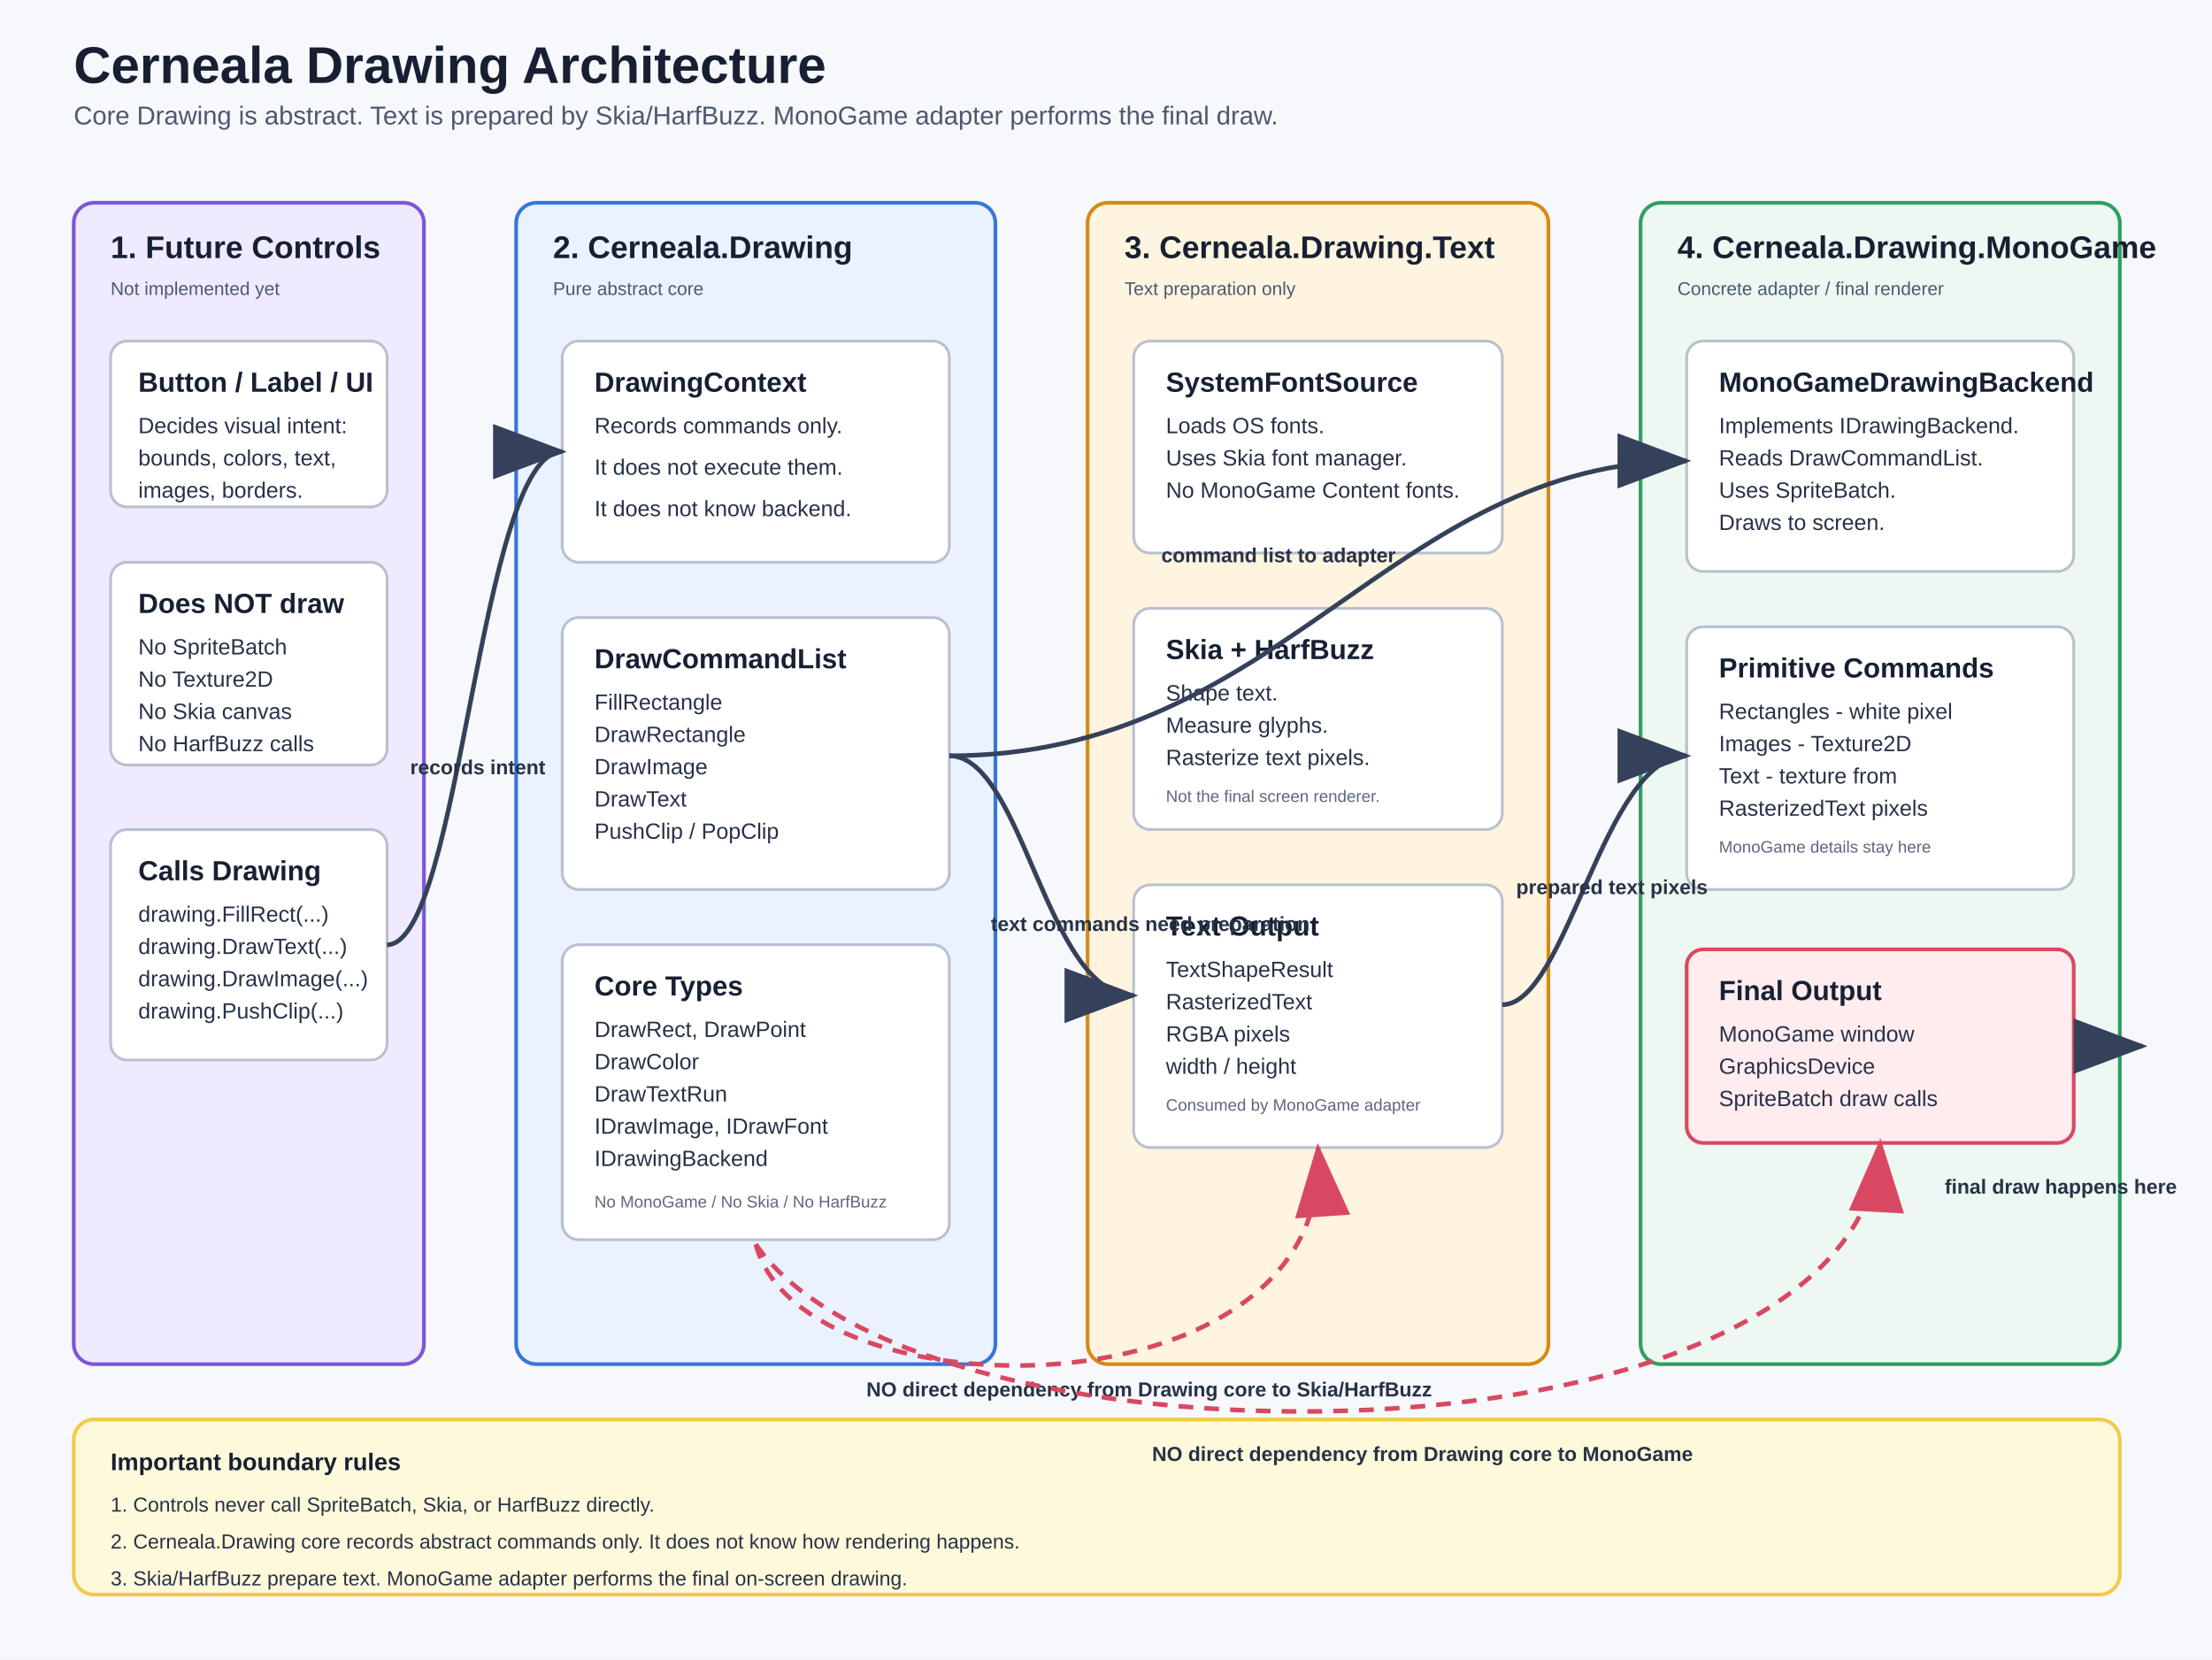
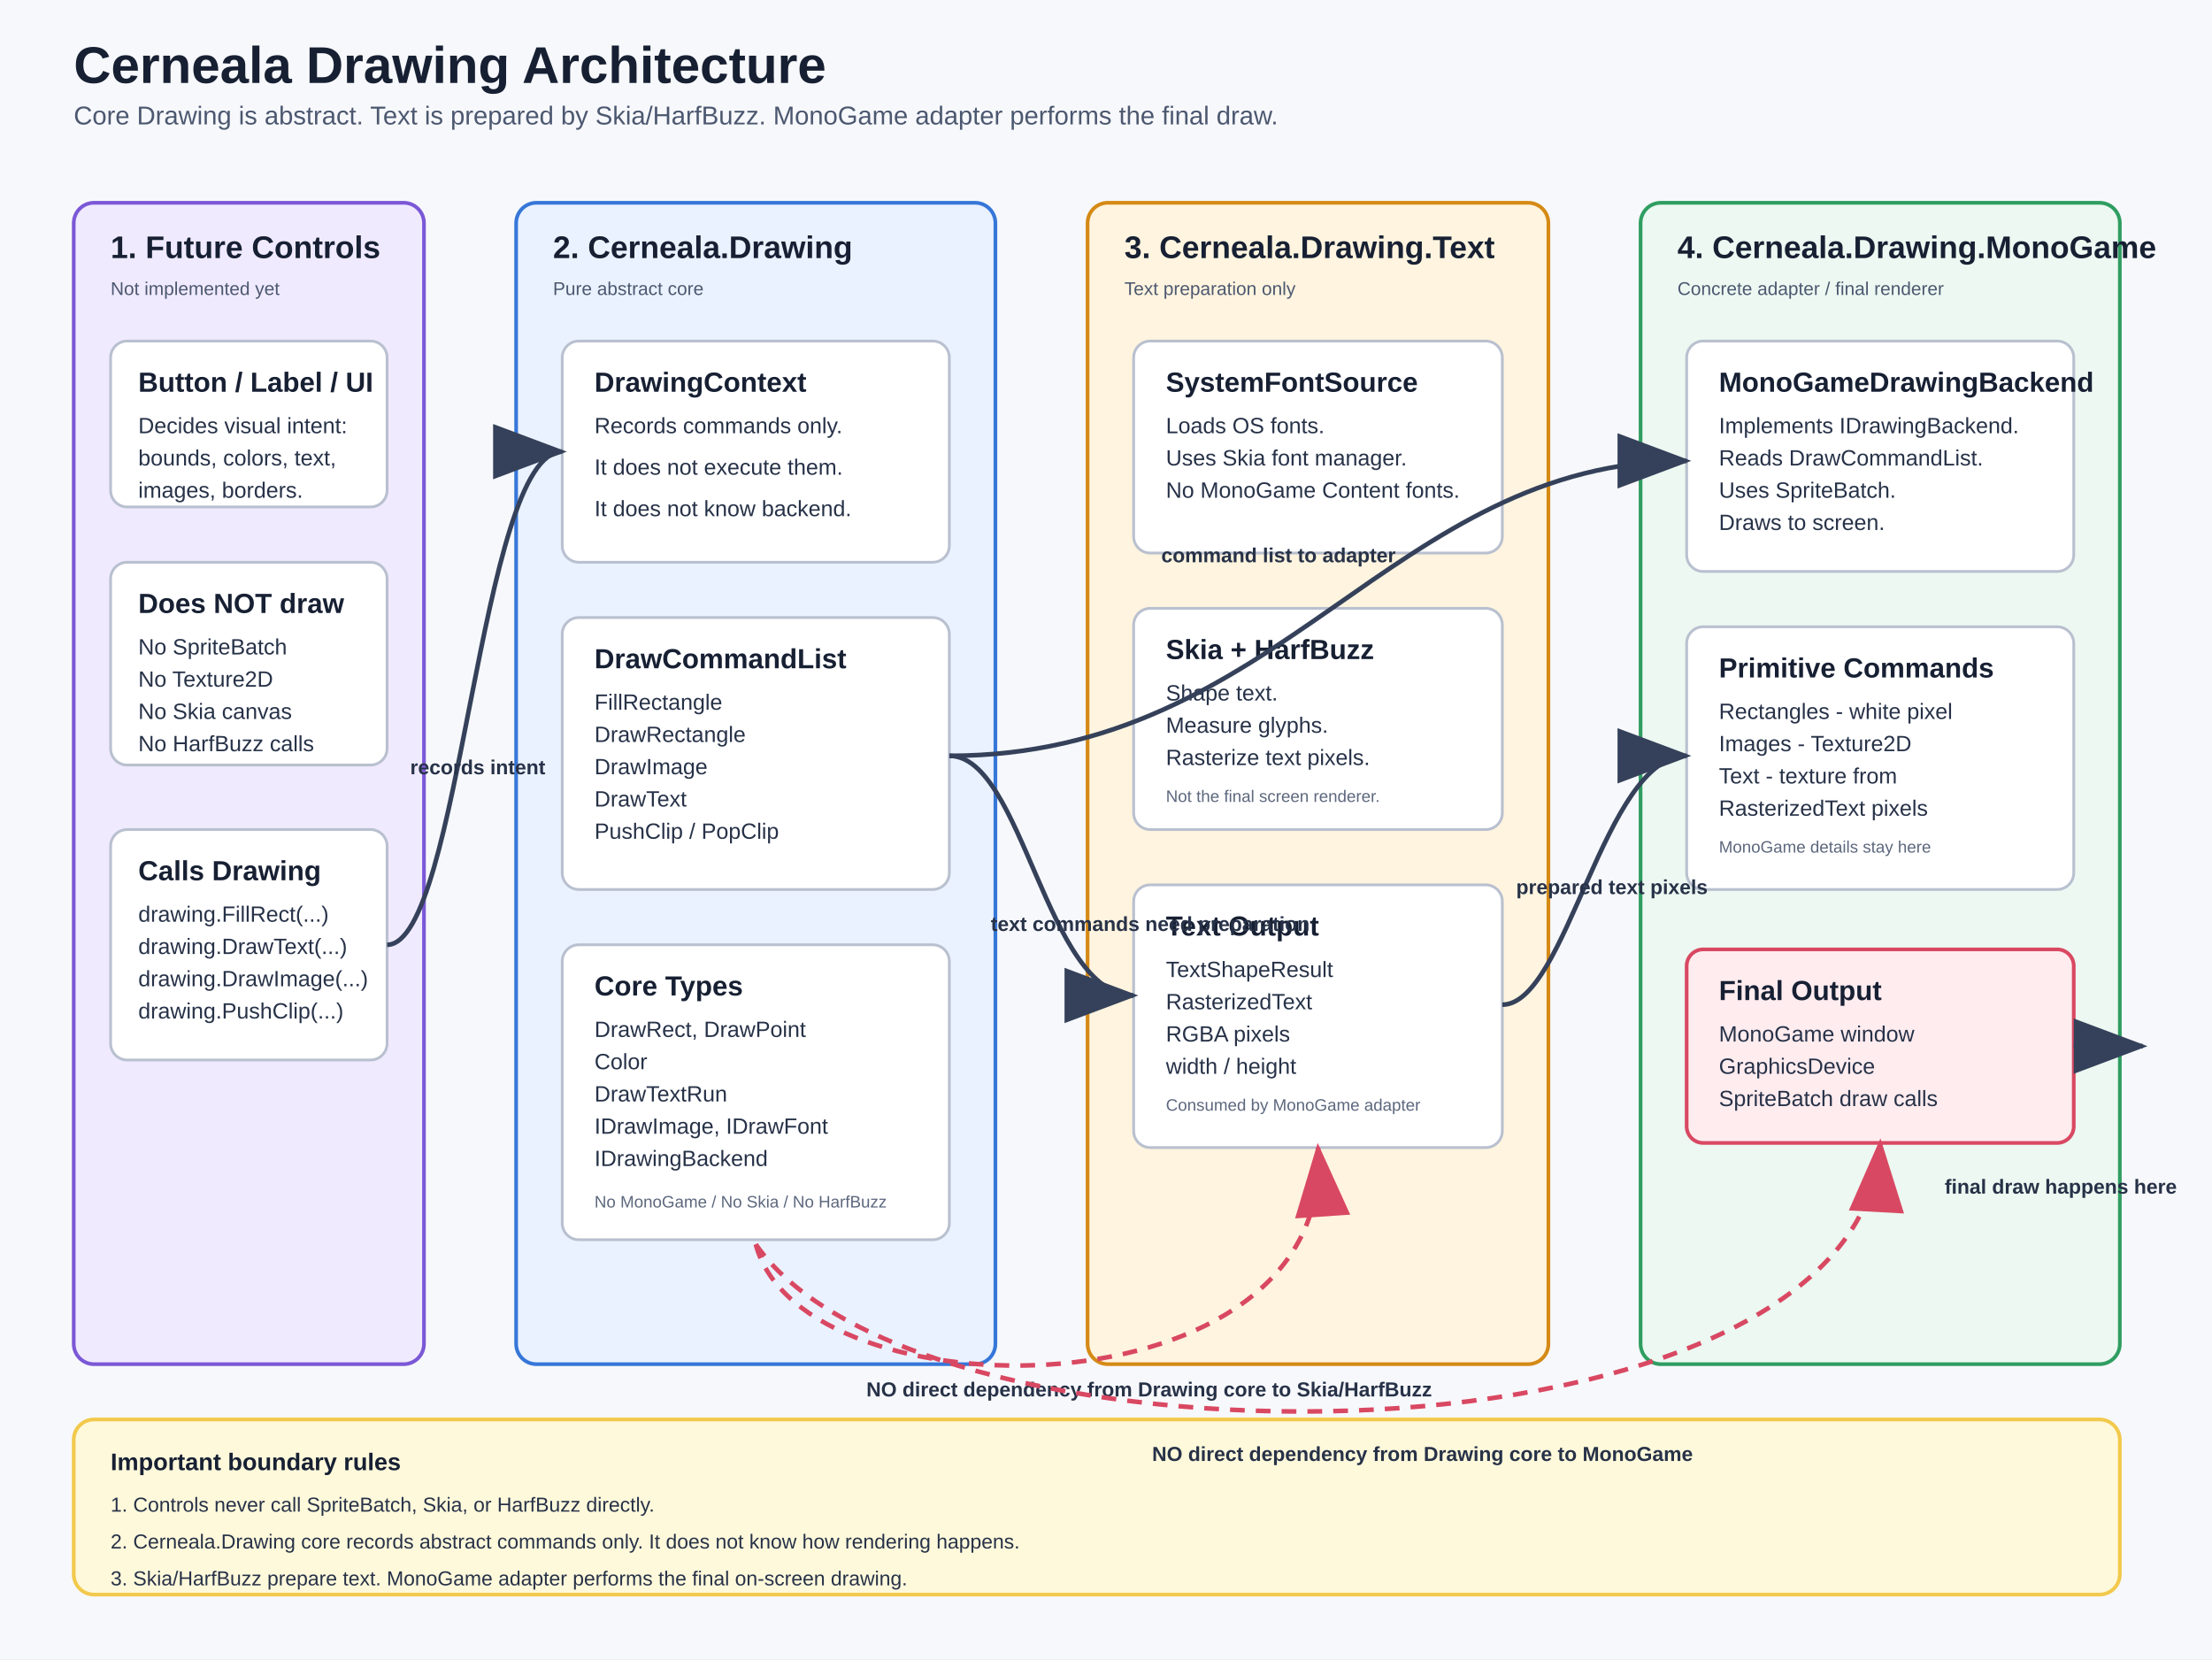
<svg xmlns="http://www.w3.org/2000/svg" width="2400" height="1800" viewBox="0 0 2400 1800">
  <defs>
    <style>
      .bg { fill: #f7f8fb; }
      .title { font: 700 56px Arial, sans-serif; fill: #172033; }
      .subtitle { font: 400 28px Arial, sans-serif; fill: #4c5870; }
      .section-title { font: 700 34px Arial, sans-serif; fill: #172033; }
      .box-title { font: 700 30px Arial, sans-serif; fill: #172033; }
      .box-text { font: 400 24px Arial, sans-serif; fill: #273248; }
      .small { font: 400 20px Arial, sans-serif; fill: #4c5870; }
      .tiny { font: 400 18px Arial, sans-serif; fill: #5c677d; }
      .note-title { font: 700 26px Arial, sans-serif; fill: #172033; }
      .note-text { font: 400 22px Arial, sans-serif; fill: #273248; }
      .core { fill: #eaf2ff; stroke: #3677d8; stroke-width: 4; }
      .adapter { fill: #ecf8f1; stroke: #2f9e61; stroke-width: 4; }
      .textpipe { fill: #fff4df; stroke: #d58a16; stroke-width: 4; }
      .control { fill: #f0eaff; stroke: #7b58d6; stroke-width: 4; }
      .output { fill: #ffecef; stroke: #d94862; stroke-width: 4; }
      .neutral { fill: #ffffff; stroke: #b9c0cf; stroke-width: 3; }
      .warning { fill: #fff9db; stroke: #f2c94c; stroke-width: 4; }
      .line { fill: none; stroke: #35415a; stroke-width: 5; marker-end: url(#arrow); }
      .line-soft { fill: none; stroke: #71809b; stroke-width: 4; marker-end: url(#arrow-soft); stroke-dasharray: 12 10; }
      .no-line { fill: none; stroke: #d94862; stroke-width: 5; stroke-dasharray: 16 12; marker-end: url(#arrow-red); }
      .label { font: 700 22px Arial, sans-serif; fill: #273248; }
    </style>
    <marker id="arrow" markerWidth="18" markerHeight="18" refX="15" refY="6" orient="auto" markerUnits="strokeWidth">
      <path d="M0,0 L16,6 L0,12 Z" fill="#35415a" />
    </marker>
    <marker id="arrow-soft" markerWidth="18" markerHeight="18" refX="15" refY="6" orient="auto" markerUnits="strokeWidth">
      <path d="M0,0 L16,6 L0,12 Z" fill="#71809b" />
    </marker>
    <marker id="arrow-red" markerWidth="18" markerHeight="18" refX="15" refY="6" orient="auto" markerUnits="strokeWidth">
      <path d="M0,0 L16,6 L0,12 Z" fill="#d94862" />
    </marker>
  </defs>
  <rect class="bg" x="0" y="0" width="2400" height="1800" />
  <text class="title" x="80" y="90">Cerneala Drawing Architecture</text>
  <text class="subtitle" x="80" y="135">Core Drawing is abstract. Text is prepared by Skia/HarfBuzz. MonoGame adapter performs the final draw.</text>
  <rect class="control" x="80" y="220" width="380" height="1260" rx="22" />
  <text class="section-title" x="120" y="280">1. Future Controls</text>
  <text class="small" x="120" y="320">Not implemented yet</text>
  <rect class="neutral" x="120" y="370" width="300" height="180" rx="18" />
  <text class="box-title" x="150" y="425">Button / Label / UI</text>
  <text class="box-text" x="150" y="470">Decides visual intent:</text>
  <text class="box-text" x="150" y="505">bounds, colors, text,</text>
  <text class="box-text" x="150" y="540">images, borders.</text>
  <rect class="neutral" x="120" y="610" width="300" height="220" rx="18" />
  <text class="box-title" x="150" y="665">Does NOT draw</text>
  <text class="box-text" x="150" y="710">No SpriteBatch</text>
  <text class="box-text" x="150" y="745">No Texture2D</text>
  <text class="box-text" x="150" y="780">No Skia canvas</text>
  <text class="box-text" x="150" y="815">No HarfBuzz calls</text>
  <rect class="neutral" x="120" y="900" width="300" height="250" rx="18" />
  <text class="box-title" x="150" y="955">Calls Drawing</text>
  <text class="box-text" x="150" y="1000">drawing.FillRect(...)</text>
  <text class="box-text" x="150" y="1035">drawing.DrawText(...)</text>
  <text class="box-text" x="150" y="1070">drawing.DrawImage(...)</text>
  <text class="box-text" x="150" y="1105">drawing.PushClip(...)</text>
  <rect class="core" x="560" y="220" width="520" height="1260" rx="22" />
  <text class="section-title" x="600" y="280">2. Cerneala.Drawing</text>
  <text class="small" x="600" y="320">Pure abstract core</text>
  <rect class="neutral" x="610" y="370" width="420" height="240" rx="18" />
  <text class="box-title" x="645" y="425">DrawingContext</text>
  <text class="box-text" x="645" y="470">Records commands only.</text>
  <text class="box-text" x="645" y="515">It does not execute them.</text>
  <text class="box-text" x="645" y="560">It does not know backend.</text>
  <rect class="neutral" x="610" y="670" width="420" height="295" rx="18" />
  <text class="box-title" x="645" y="725">DrawCommandList</text>
  <text class="box-text" x="645" y="770">FillRectangle</text>
  <text class="box-text" x="645" y="805">DrawRectangle</text>
  <text class="box-text" x="645" y="840">DrawImage</text>
  <text class="box-text" x="645" y="875">DrawText</text>
  <text class="box-text" x="645" y="910">PushClip / PopClip</text>
  <rect class="neutral" x="610" y="1025" width="420" height="320" rx="18" />
  <text class="box-title" x="645" y="1080">Core Types</text>
  <text class="box-text" x="645" y="1125">DrawRect, DrawPoint</text>
-   <text class="box-text" x="645" y="1160">DrawColor</text>
+   <text class="box-text" x="645" y="1160">Color</text>
  <text class="box-text" x="645" y="1195">DrawTextRun</text>
  <text class="box-text" x="645" y="1230">IDrawImage, IDrawFont</text>
  <text class="box-text" x="645" y="1265">IDrawingBackend</text>
  <text class="tiny" x="645" y="1310">No MonoGame / No Skia / No HarfBuzz</text>
  <rect class="textpipe" x="1180" y="220" width="500" height="1260" rx="22" />
  <text class="section-title" x="1220" y="280">3. Cerneala.Drawing.Text</text>
  <text class="small" x="1220" y="320">Text preparation only</text>
  <rect class="neutral" x="1230" y="370" width="400" height="230" rx="18" />
  <text class="box-title" x="1265" y="425">SystemFontSource</text>
  <text class="box-text" x="1265" y="470">Loads OS fonts.</text>
  <text class="box-text" x="1265" y="505">Uses Skia font manager.</text>
  <text class="box-text" x="1265" y="540">No MonoGame Content fonts.</text>
  <rect class="neutral" x="1230" y="660" width="400" height="240" rx="18" />
  <text class="box-title" x="1265" y="715">Skia + HarfBuzz</text>
  <text class="box-text" x="1265" y="760">Shape text.</text>
  <text class="box-text" x="1265" y="795">Measure glyphs.</text>
  <text class="box-text" x="1265" y="830">Rasterize text pixels.</text>
  <text class="tiny" x="1265" y="870">Not the final screen renderer.</text>
  <rect class="neutral" x="1230" y="960" width="400" height="285" rx="18" />
  <text class="box-title" x="1265" y="1015">Text Output</text>
  <text class="box-text" x="1265" y="1060">TextShapeResult</text>
  <text class="box-text" x="1265" y="1095">RasterizedText</text>
  <text class="box-text" x="1265" y="1130">RGBA pixels</text>
  <text class="box-text" x="1265" y="1165">width / height</text>
  <text class="tiny" x="1265" y="1205">Consumed by MonoGame adapter</text>
  <rect class="adapter" x="1780" y="220" width="520" height="1260" rx="22" />
  <text class="section-title" x="1820" y="280">4. Cerneala.Drawing.MonoGame</text>
  <text class="small" x="1820" y="320">Concrete adapter / final renderer</text>
  <rect class="neutral" x="1830" y="370" width="420" height="250" rx="18" />
  <text class="box-title" x="1865" y="425">MonoGameDrawingBackend</text>
  <text class="box-text" x="1865" y="470">Implements IDrawingBackend.</text>
  <text class="box-text" x="1865" y="505">Reads DrawCommandList.</text>
  <text class="box-text" x="1865" y="540">Uses SpriteBatch.</text>
  <text class="box-text" x="1865" y="575">Draws to screen.</text>
  <rect class="neutral" x="1830" y="680" width="420" height="285" rx="18" />
  <text class="box-title" x="1865" y="735">Primitive Commands</text>
  <text class="box-text" x="1865" y="780">Rectangles - white pixel</text>
  <text class="box-text" x="1865" y="815">Images - Texture2D</text>
  <text class="box-text" x="1865" y="850">Text - texture from</text>
  <text class="box-text" x="1865" y="885">RasterizedText pixels</text>
  <text class="tiny" x="1865" y="925">MonoGame details stay here</text>
  <rect class="output" x="1830" y="1030" width="420" height="210" rx="18" />
  <text class="box-title" x="1865" y="1085">Final Output</text>
  <text class="box-text" x="1865" y="1130">MonoGame window</text>
  <text class="box-text" x="1865" y="1165">GraphicsDevice</text>
  <text class="box-text" x="1865" y="1200">SpriteBatch draw calls</text>
  <path class="line" d="M420 1025 C500 1025 520 490 610 490" />
  <text class="label" x="445" y="840">records intent</text>
  <path class="line" d="M1030 820 C1110 820 1135 1080 1230 1080" />
  <text class="label" x="1075" y="1010">text commands need preparation</text>
  <path class="line" d="M1630 1090 C1700 1090 1740 820 1830 820" />
  <text class="label" x="1645" y="970">prepared text pixels</text>
  <path class="line" d="M1030 820 C1390 820 1510 500 1830 500" />
  <text class="label" x="1260" y="610">command list to adapter</text>
  <path class="line" d="M2250 1135 C2300 1135 2310 1135 2325 1135" />
  <text class="label" x="2110" y="1295">final draw happens here</text>
  <rect class="warning" x="80" y="1540" width="2220" height="190" rx="22" />
  <text class="note-title" x="120" y="1595">Important boundary rules</text>
  <text class="note-text" x="120" y="1640">1. Controls never call SpriteBatch, Skia, or HarfBuzz directly.</text>
  <text class="note-text" x="120" y="1680">2. Cerneala.Drawing core records abstract commands only. It does not know how rendering happens.</text>
  <text class="note-text" x="120" y="1720">3. Skia/HarfBuzz prepare text. MonoGame adapter performs the final on-screen drawing.</text>
  <path class="no-line" d="M820 1350 C870 1540 1450 1540 1430 1245" />
  <text class="label" x="940" y="1515">NO direct dependency from Drawing core to Skia/HarfBuzz</text>
  <path class="no-line" d="M820 1350 C1000 1610 2020 1605 2040 1240" />
  <text class="label" x="1250" y="1585">NO direct dependency from Drawing core to MonoGame</text>
</svg>
